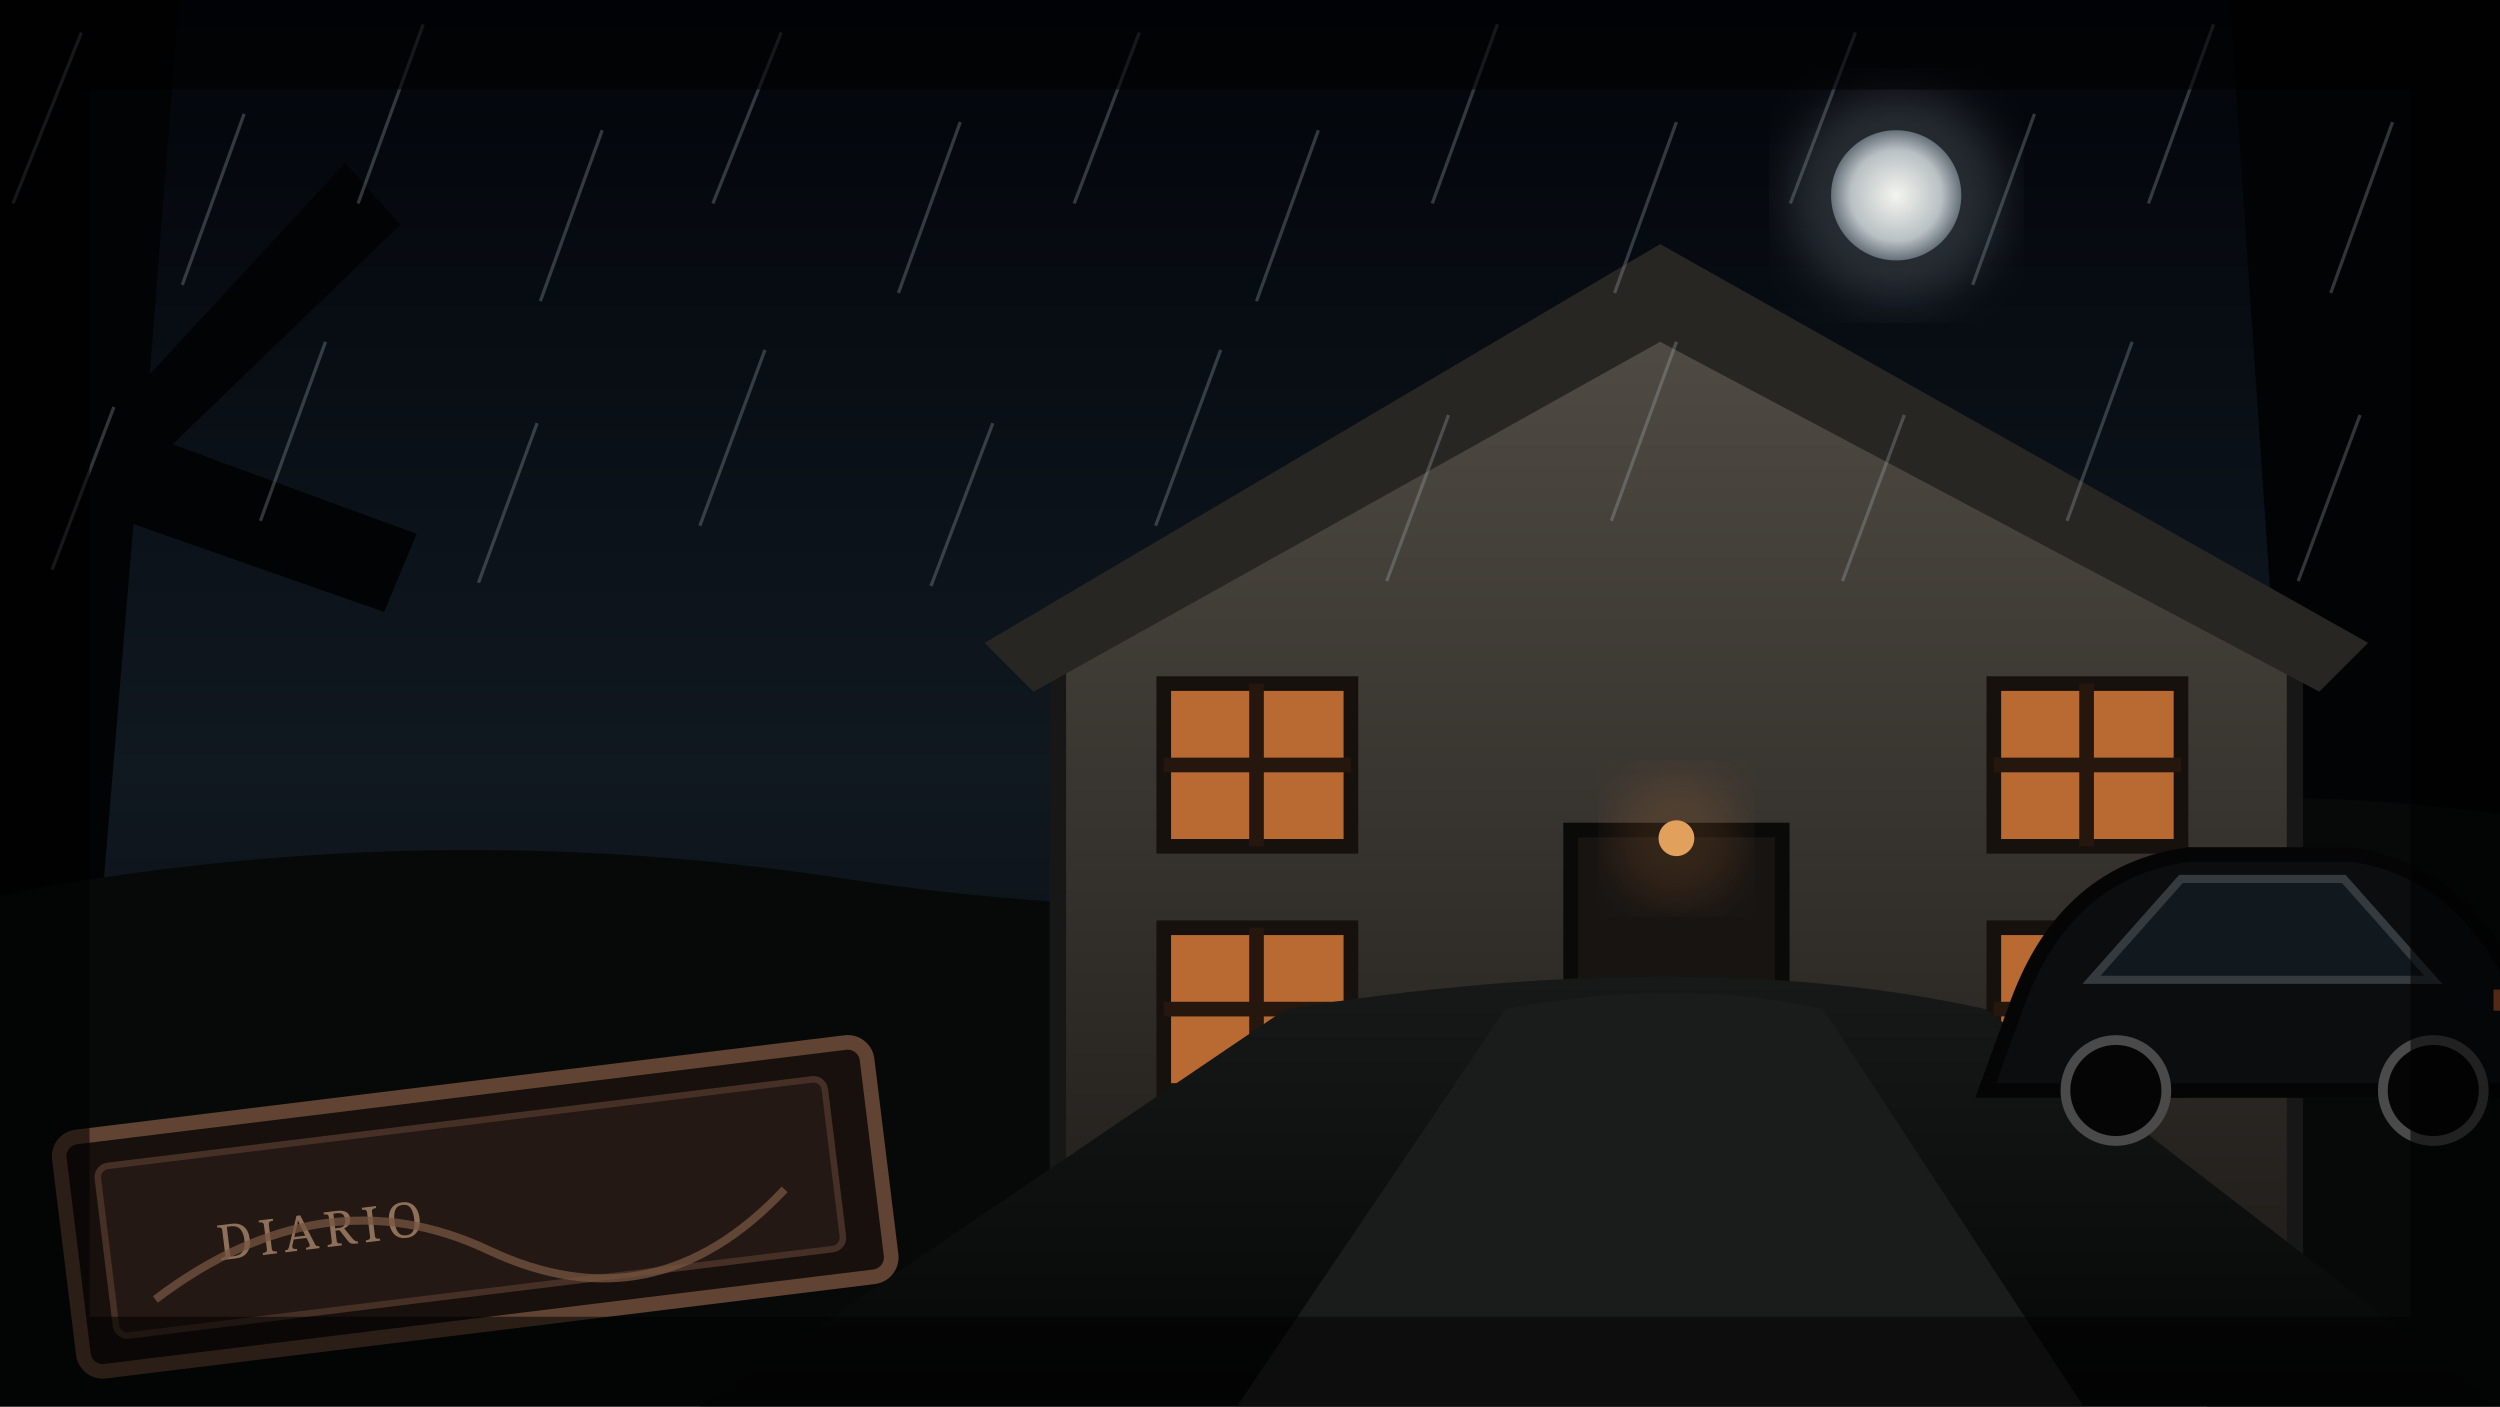
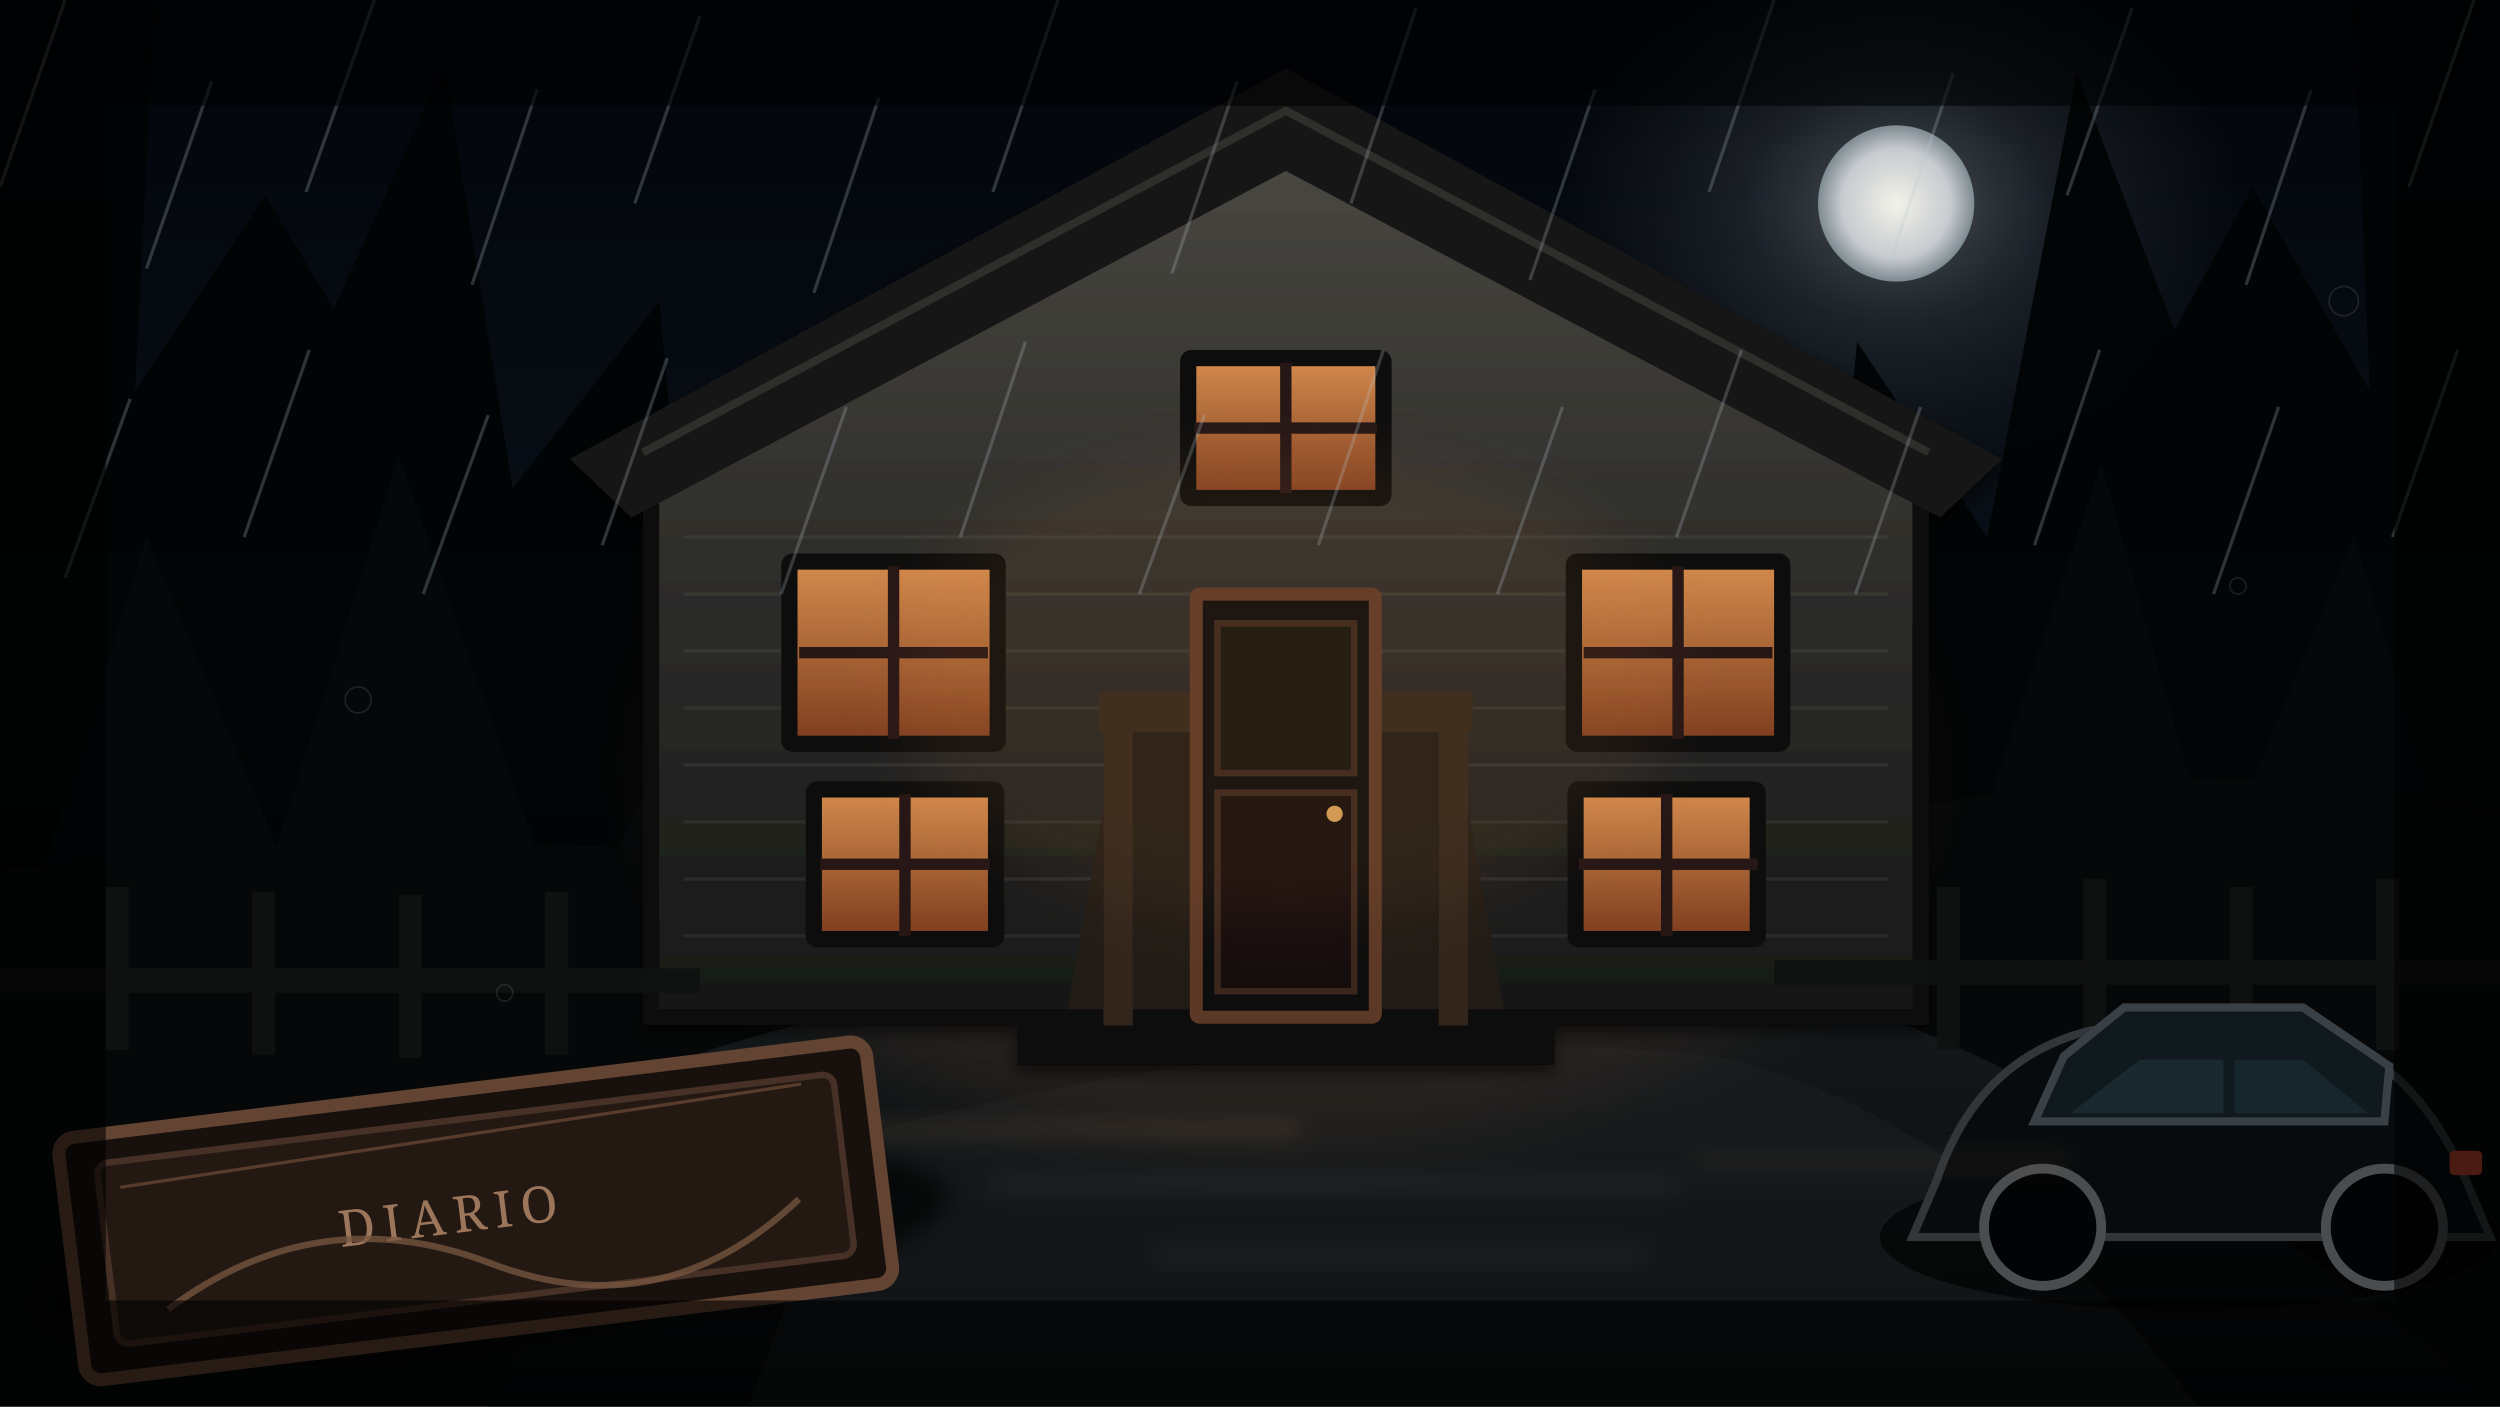
<svg xmlns="http://www.w3.org/2000/svg" width="1536" height="864" viewBox="0 0 1536 864">
  <defs>
    <linearGradient id="sky" x2="0" y2="1">
-       <stop stop-color="#02050a" />
-       <stop offset=".55" stop-color="#101820" />
-       <stop offset="1" stop-color="#050607" />
+       <stop stop-color="#02050b" />
+       <stop offset=".48" stop-color="#0a1118" />
+       <stop offset="1" stop-color="#020405" />
    </linearGradient>
+     <radialGradient id="moonGlow">
+       <stop stop-color="#dfe8eb" stop-opacity=".34" />
+       <stop offset=".45" stop-color="#aab8c0" stop-opacity=".13" />
+       <stop offset="1" stop-color="#7b8a94" stop-opacity="0" />
+     </radialGradient>
    <radialGradient id="moon">
-       <stop stop-color="#f4f5ef" />
-       <stop offset=".7" stop-color="#b9c0c4" />
-       <stop offset="1" stop-color="#657078" />
+       <stop stop-color="#f2f2e8" />
+       <stop offset=".7" stop-color="#c7cbd0" />
+       <stop offset="1" stop-color="#7e8a91" />
    </radialGradient>
-     <linearGradient id="house" x2="0" y2="1">
-       <stop stop-color="#514c45" />
-       <stop offset="1" stop-color="#201d1a" />
+     <linearGradient id="houseWall" x2="0" y2="1">
+       <stop stop-color="#4b4943" />
+       <stop offset=".45" stop-color="#302f2c" />
+       <stop offset="1" stop-color="#171817" />
    </linearGradient>
-     <linearGradient id="road" x2="0" y2="1">
-       <stop stop-color="#171918" />
-       <stop offset="1" stop-color="#050606" />
+     <linearGradient id="wood" x2="0" y2="1">
+       <stop stop-color="#3b2418" />
+       <stop offset="1" stop-color="#160d09" />
    </linearGradient>
-     <filter id="blur">
-       <feGaussianBlur stdDeviation="14" />
+     <linearGradient id="wet" x2="0" y2="1">
+       <stop stop-color="#171c1f" />
+       <stop offset="1" stop-color="#050708" />
+     </linearGradient>
+     <linearGradient id="warm" x2="0" y2="1">
+       <stop stop-color="#d48b4d" />
+       <stop offset="1" stop-color="#7c3c1e" />
+     </linearGradient>
+     <filter id="blur18">
+       <feGaussianBlur stdDeviation="18" />
+     </filter>
+     <filter id="blur7">
+       <feGaussianBlur stdDeviation="7" />
+     </filter>
+     <filter id="shadow">
+       <feGaussianBlur in="SourceAlpha" stdDeviation="5" />
+       <feOffset dy="5" />
+       <feComponentTransfer>
+         <feFuncA type="linear" slope=".55" />
+       </feComponentTransfer>
+       <feMerge>
+         <feMergeNode />
+         <feMergeNode in="SourceGraphic" />
+       </feMerge>
    </filter>
  </defs>
  <rect width="1536" height="864" fill="url(#sky)" />
-   <circle cx="1165" cy="120" r="65" fill="#aeb9c1" opacity=".2" filter="url(#blur)" />
-   <circle cx="1165" cy="120" r="40" fill="url(#moon)" />
-   <g fill="#020304">
-     <path d="M0 0h110l-18 230 120-130 34 38-140 135 150 55-20 48-154-54-20 240H0z" />
-     <path d="M1370 0h166v864h-180l22-290-105 90-35-42 125-126-105-72 28-44 115 74z" />
+   <ellipse cx="1165" cy="125" rx="210" ry="170" fill="url(#moonGlow)" />
+   <circle cx="1165" cy="125" r="48" fill="url(#moon)" />
+   <g fill="#010304" opacity=".94">
+     <path d="M0 560V0h95l-12 240 80-120 42 70 68-150 42 260 90-115 35 375z" />
+     <path d="M1536 560V0h-90l10 240-72-125-48 88-60-158-55 285-80-120-35 370z" />
  </g>
-   <path d="M0 550 Q260 500 520 540 T1040 525 T1536 500 V864 H0Z" fill="#070909" />
-   <ellipse cx="1020" cy="500" rx="350" ry="190" fill="#b46d38" opacity=".1" filter="url(#blur)" />
-   <g transform="translate(650 180)">
-     <path d="M0 210 L370 0 L760 210 V610 H0Z" fill="url(#house)" stroke="#171717" stroke-width="10" />
-     <path d="M-45 215 L370 -30 L805 215 L775 245 L370 30 L-15 245Z" fill="#282622" />
-     <path d="M315 610 H445 V330 H315Z" fill="#171412" stroke="#0a0a09" stroke-width="9" />
-     <circle cx="420" cy="470" r="6" fill="#d19a58" />
-     <g fill="#b96932" stroke="#17110d" stroke-width="9">
-       <rect x="65" y="240" width="115" height="100" />
-       <rect x="575" y="240" width="115" height="100" />
-       <rect x="65" y="390" width="115" height="100" />
-       <rect x="575" y="390" width="115" height="100" />
+   <g fill="#05090b" opacity=".8">
+     <path d="M0 620L90 330l80 190 75-240 105 300 90-180 120 230H0z" />
+     <path d="M1536 620l-90-290-85 205-70-250-105 315-90-180-120 200h560z" />
+   </g>
+   <path d="M0 535 Q310 500 610 540 T1110 515 T1536 500 V864 H0Z" fill="#050708" />
+   <path d="M420 650 Q720 555 1035 590 Q1250 625 1536 864 H300Z" fill="url(#wet)" />
+   <path d="M520 700 Q800 620 1060 650 Q1220 690 1350 864 H460Z" fill="#1b2022" opacity=".48" />
+   <ellipse cx="790" cy="470" rx="390" ry="235" fill="#b96936" opacity=".10" filter="url(#blur18)" />
+   <g filter="url(#shadow)">
+     <path d="M400 280 L790 78 L1180 280 V625 H400Z" fill="url(#houseWall)" stroke="#0b0c0c" stroke-width="10" />
+     <path d="M350 282 L790 42 L1230 282 L1192 318 L790 105 L388 318Z" fill="#151616" />
+     <path d="M395 278 L790 68 L1185 278" fill="none" stroke="#3a3936" stroke-width="5" opacity=".65" />
+     <g stroke="#67635b" stroke-width="2" opacity=".20">
+       <path d="M420 330H1160" />
+       <path d="M420 365H1160" />
+       <path d="M420 400H1160" />
+       <path d="M420 435H1160" />
+       <path d="M420 470H1160" />
+       <path d="M420 505H1160" />
+       <path d="M420 540H1160" />
+       <path d="M420 575H1160" />
    </g>
-     <g stroke="#25170e" stroke-width="9">
-       <path d="M122 240v100M65 290h115M632 240v100M575 290h115M122 390v100M65 440h115M632 390v100M575 440h115" />
+     <path d="M655 625 H925 L890 430 H690Z" fill="#211a16" />
+     <path d="M625 620 H955 V654 H625Z" fill="#100e0d" />
+     <path d="M675 425H905V450H675Z" fill="#30251e" />
+     <rect x="678" y="425" width="18" height="205" fill="#33261e" />
+     <rect x="884" y="425" width="18" height="205" fill="#33261e" />
+     <rect x="735" y="365" width="110" height="260" rx="2" fill="#100b09" stroke="#5b3826" stroke-width="8" />
+     <rect x="748" y="383" width="84" height="92" fill="#171310" stroke="#3b281e" stroke-width="4" />
+     <rect x="748" y="487" width="84" height="122" fill="#130e0c" stroke="#3b281e" stroke-width="4" />
+     <circle cx="820" cy="500" r="5" fill="#d09a55" />
+     <g stroke="#110e0b" stroke-width="10" fill="url(#warm)">
+       <rect x="485" y="345" width="128" height="112" rx="2" />
+       <rect x="967" y="345" width="128" height="112" rx="2" />
+       <rect x="500" y="485" width="112" height="92" rx="2" />
+       <rect x="968" y="485" width="112" height="92" rx="2" />
+       <rect x="730" y="220" width="120" height="86" rx="2" />
    </g>
-     <circle cx="380" cy="335" r="40" fill="#d88440" opacity=".16" filter="url(#blur)" />
-     <circle cx="380" cy="335" r="11" fill="#e1a05c" />
+     <g stroke="#281912" stroke-width="7">
+       <path d="M549 348V454M491 401H607M1031 348V454M973 401H1089" />
+       <path d="M556 488V575M504 531H608M1024 488V575M970 531H1080" />
+       <path d="M790 223V303M734 263H846" />
+     </g>
  </g>
-   <path d="M790 620 Q1040 580 1220 620 L1536 864 H430Z" fill="url(#road)" />
-   <path d="M925 620 Q1030 600 1120 620 L1280 864 H760Z" fill="#1a1c1b" />
-   <g transform="translate(1240 525)">
-     <path d="M0 90 Q30 10 105 0 H205 Q275 10 310 90 L325 145 H-20Z" fill="#0b0d0f" stroke="#050506" stroke-width="9" />
-     <path d="M100 15h100l55 62H45Z" fill="#11191e" stroke="#343a3d" stroke-width="5" />
-     <circle cx="60" cy="145" r="31" fill="#050505" stroke="#4a4a4a" stroke-width="6" />
-     <circle cx="255" cy="145" r="31" fill="#050505" stroke="#4a4a4a" stroke-width="6" />
-     <rect x="292" y="83" width="18" height="13" fill="#b65a30" />
+   <ellipse cx="790" cy="420" rx="240" ry="145" fill="#e08b45" opacity=".08" filter="url(#blur18)" />
+   <g fill="#101211" opacity=".95">
+     <path d="M0 595H430V610H0Z" />
+     <path d="M1090 590H1536V605H1090Z" />
+     <g>
+       <path d="M65 545h14v100H65z" />
+       <path d="M155 548h14v100h-14z" />
+       <path d="M245 550h14v100h-14z" />
+       <path d="M335 548h14v100h-14z" />
+       <path d="M1190 545h14v100h-14z" />
+       <path d="M1280 540h14v105h-14z" />
+       <path d="M1370 545h14v100h-14z" />
+       <path d="M1460 540h14v105h-14z" />
+     </g>
  </g>
-   <g stroke="#b7c4cd" stroke-width="2" opacity=".26">
-     <path d="M50 20l-42 105M150 70l-38 105M260 15l-40 110M370 80l-38 105M480 20l-42 105M590 75l-38 105M700 20l-40 105M810 80l-38 105M920 15l-40 110M1030 75l-38 105M1140 20l-40 105M1250 70l-38 105M1360 15l-40 110M1470 75l-38 105" />
-     <path d="M70 250l-38 100M200 210l-40 110M330 260l-36 98M470 215l-40 108M610 260l-38 100M750 215l-40 108M890 255l-38 102M1030 210l-40 110M1170 255l-38 102M1310 210l-40 110M1450 255l-38 102" />
+   <g transform="translate(1190 585)">
+     <ellipse cx="155" cy="175" rx="190" ry="45" fill="#000" opacity=".65" />
+     <path d="M0 140 Q25 65 95 48 L220 48 Q290 58 325 140 L340 175 H-15Z" fill="#080b0d" stroke="#30363a" stroke-width="5" />
+     <path d="M78 64 L115 34 H225 L278 70 L275 104 H60Z" fill="#10191e" stroke="#394147" stroke-width="5" />
+     <path d="M125 66H176V99H82Z" fill="#1a2930" />
+     <path d="M183 66H225L265 99H183Z" fill="#17262d" />
+     <circle cx="65" cy="169" r="36" fill="#020304" stroke="#4a4d4f" stroke-width="6" />
+     <circle cx="275" cy="169" r="36" fill="#020304" stroke="#4a4d4f" stroke-width="6" />
+     <rect x="315" y="122" width="20" height="15" rx="3" fill="#b7432d" />
+   </g>
+   <g stroke="#b8c7d0" stroke-width="2" opacity=".24">
+     <path d="M40 0L0 115M130 50L90 165M230 0L188 118M330 55L290 175M430 10L390 125M540 60L500 180M650 0L610 118M760 50L720 168M870 5L830 125M980 55L940 172M1090 0L1050 118M1200 45L1160 165M1310 5L1270 120M1420 55L1380 175M1520 0L1480 115" />
+     <path d="M80 245L40 355M190 215L150 330M300 255L260 365M410 220L370 335M520 250L480 365M630 210L590 330M740 255L700 365M850 215L810 335M960 250L920 365M1070 215L1030 330M1180 250L1140 365M1290 215L1250 335M1400 250L1360 365M1510 215L1470 330" />
+   </g>
+   <g opacity=".18" filter="url(#blur7)">
+     <rect x="500" y="690" width="300" height="8" rx="4" fill="#c18455" />
+     <rect x="610" y="725" width="420" height="5" rx="3" fill="#80909a" />
+     <rect x="710" y="770" width="300" height="4" rx="2" fill="#b6a58e" />
+     <rect x="1040" y="710" width="230" height="6" rx="3" fill="#8b6b4e" />
  </g>
  <g transform="translate(35 700) rotate(-7)">
-     <rect width="500" height="145" rx="12" fill="#17100d" stroke="#604332" stroke-width="9" />
-     <rect x="22" y="20" width="450" height="105" rx="7" fill="#231813" stroke="#463025" stroke-width="4" />
-     <text x="90" y="86" fill="#8e7059" font-size="30" font-family="Georgia,serif" letter-spacing="4">DIARIO</text>
-     <path d="M48 105 Q160 40 255 100 T440 85" fill="none" stroke="#755640" stroke-width="5" opacity=".75" />
+     <ellipse cx="260" cy="100" rx="280" ry="55" fill="#000" opacity=".65" filter="url(#blur7)" />
+     <rect width="500" height="150" rx="10" fill="#17100d" stroke="#634432" stroke-width="8" />
+     <rect x="22" y="18" width="456" height="112" rx="7" fill="#241813" stroke="#473026" stroke-width="4" />
+     <path d="M35 34L458 22" stroke="#79543c" stroke-width="2" opacity=".6" />
+     <text x="165" y="87" fill="#9c765a" font-size="31" font-family="Georgia,serif" letter-spacing="5">DIARIO</text>
+     <path d="M55 112 Q155 55 255 108 T448 92" fill="none" stroke="#795842" stroke-width="4" opacity=".75" />
  </g>
-   <rect width="1536" height="864" fill="none" stroke="#000" stroke-width="110" opacity=".55" />
+   <g fill="none" stroke="#c8d1d5" opacity=".13">
+     <circle cx="1440" cy="185" r="9" />
+     <circle cx="1375" cy="360" r="5" />
+     <circle cx="220" cy="430" r="8" />
+     <circle cx="310" cy="610" r="5" />
+   </g>
+   <rect width="1536" height="864" fill="none" stroke="#000" stroke-width="130" opacity=".60" />
</svg>
